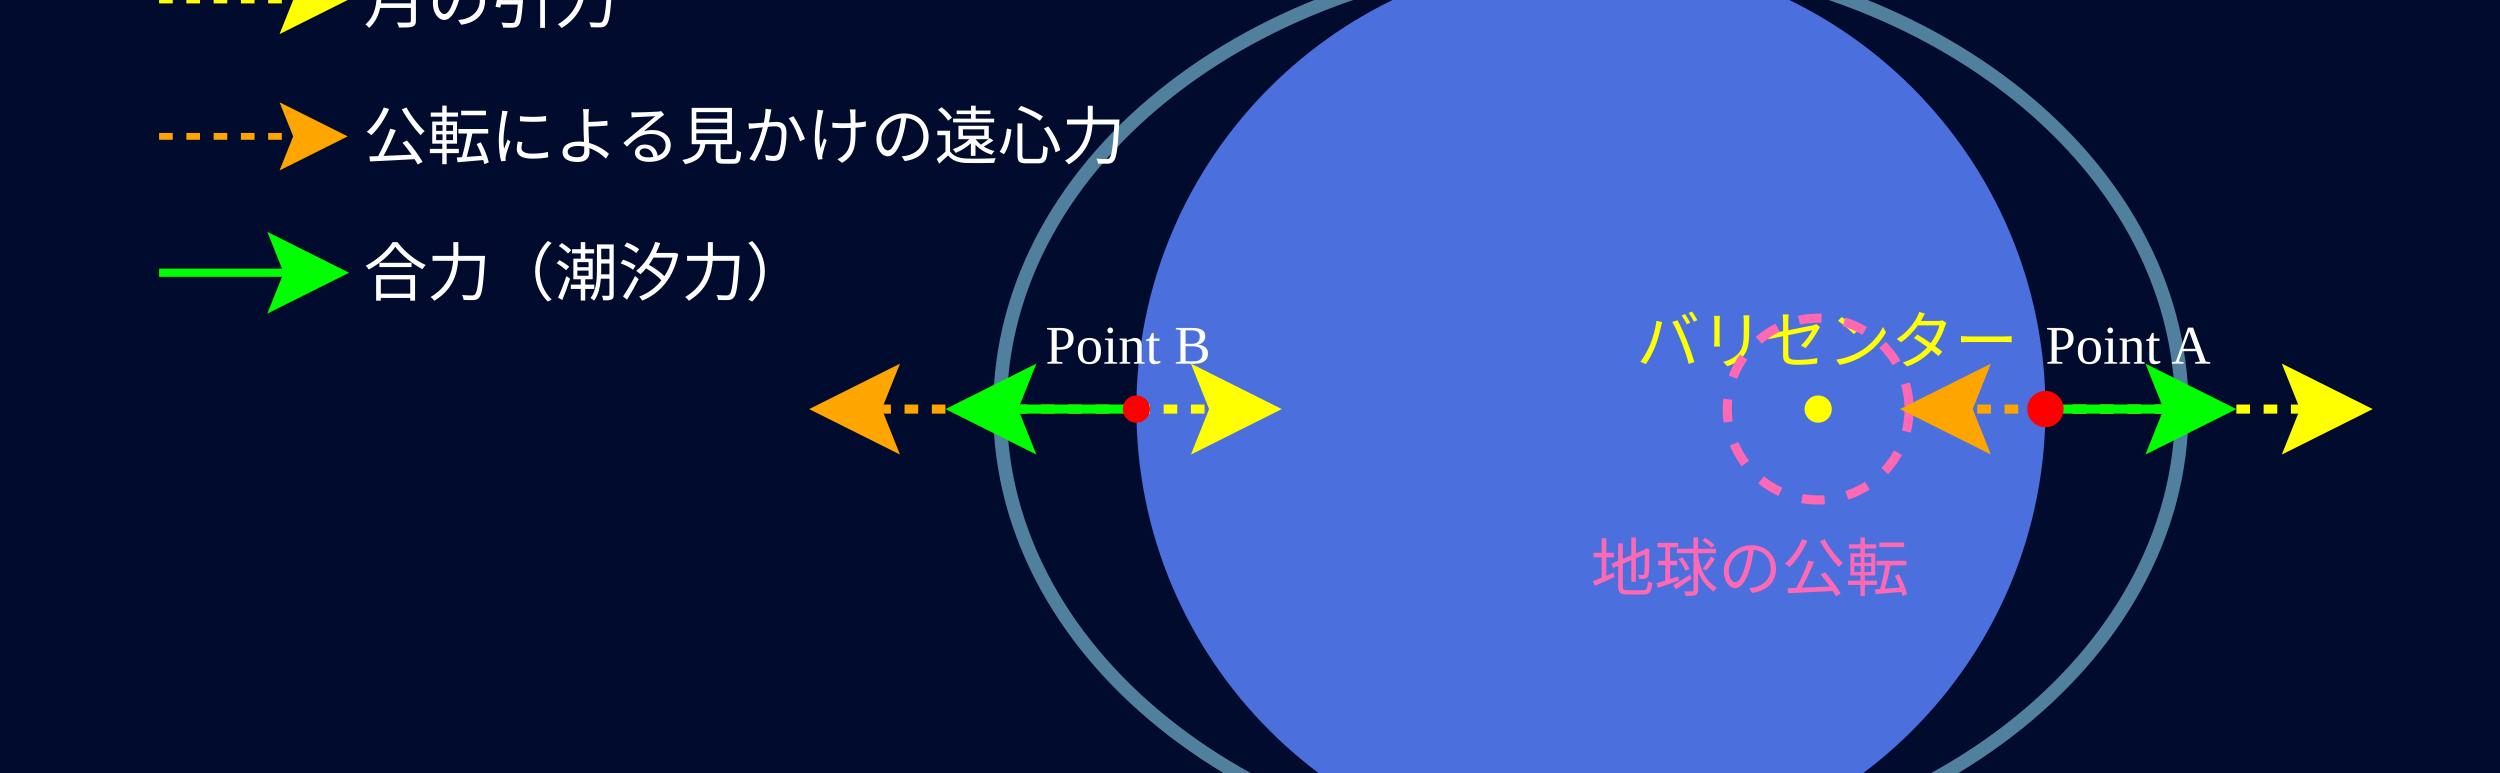
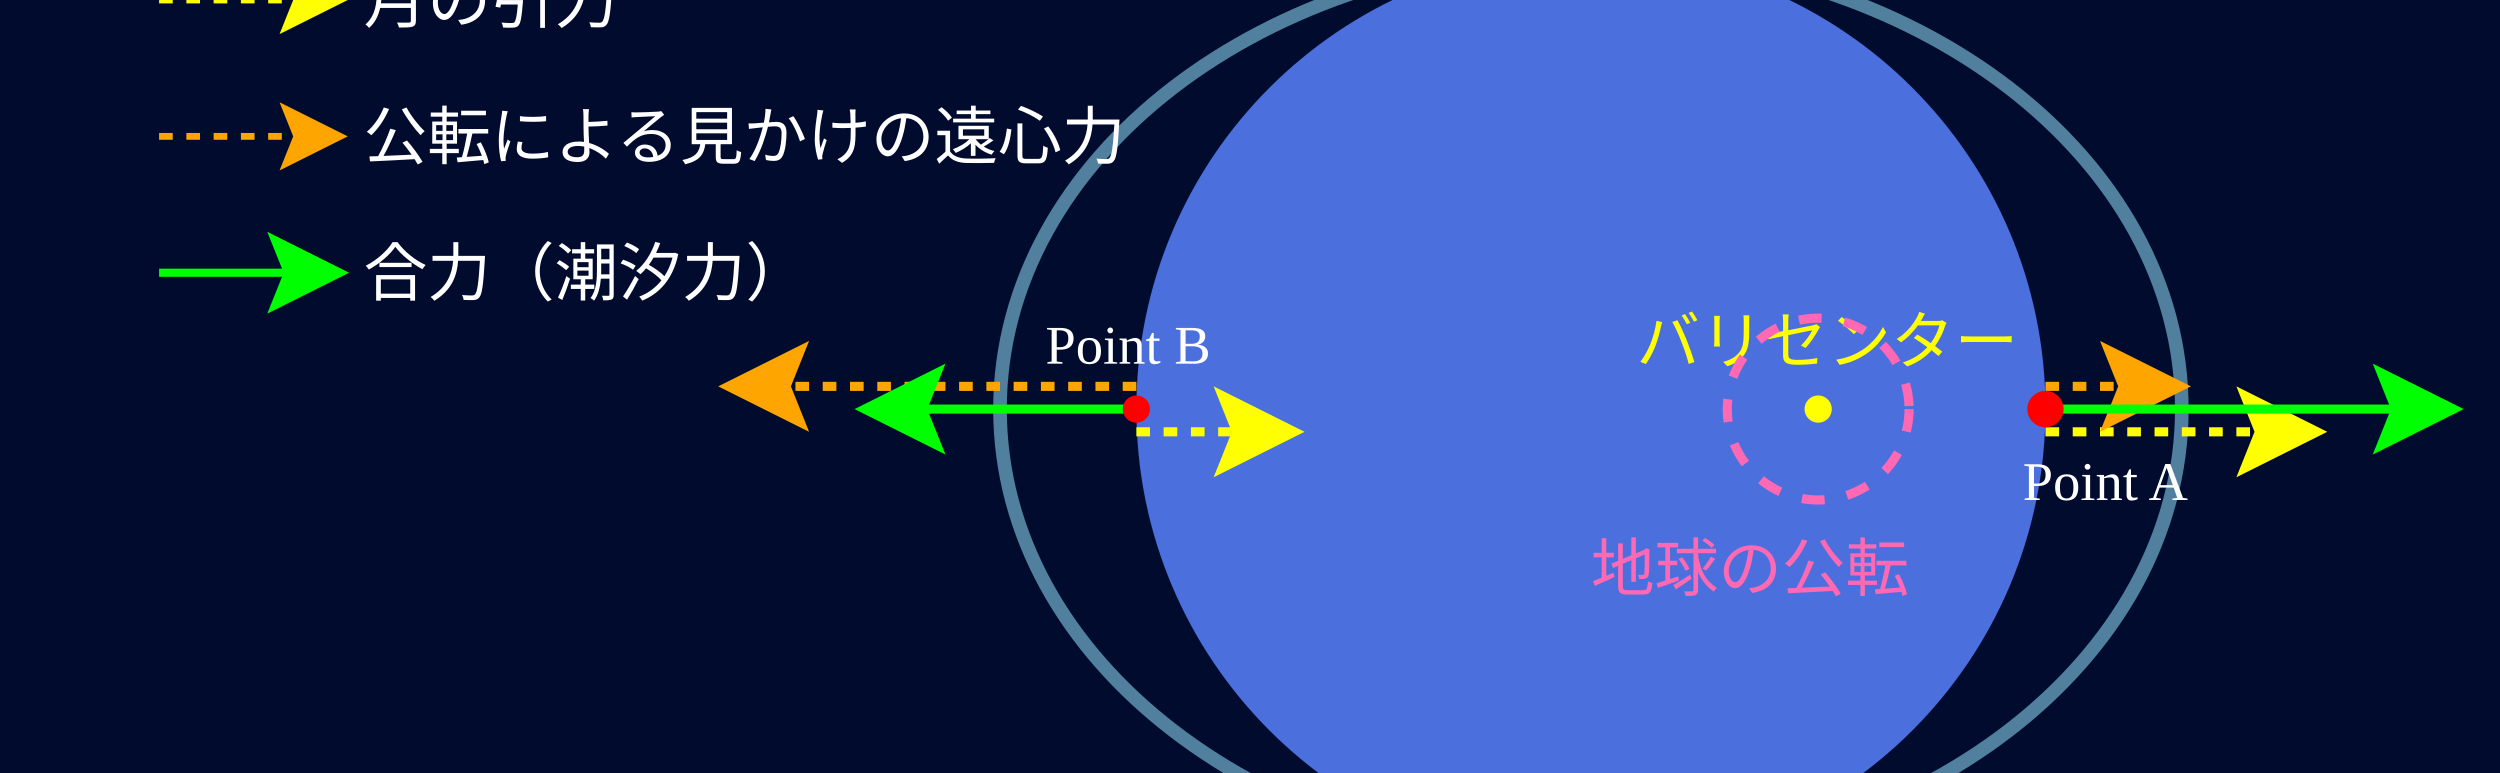
<svg xmlns="http://www.w3.org/2000/svg" viewBox="0 50 550 170">
  <rect width="840" height="300" fill="#000B2E" />
  <g transform="translate(350,140)">
    <circle r="100" fill="#4B70DD" />
    <ellipse rx="130" ry="100" fill="none" stroke="#87CEEB" stroke-width="3" opacity="0.6" />
    <text x="50" y="-100" fill="#87CEEB" font-size="14">海水面</text>
    <circle cx="50" cy="0" r="3" fill="yellow" />
    <text x="10" y="-10" fill="yellow" font-size="14">バリセンター</text>
    <circle cx="50" cy="0" r="20" fill="none" stroke="#FF69B4" stroke-width="2" stroke-dasharray="5,5" />
    <text x="0" y="40" fill="#FF69B4" font-size="14">地球の公転</text>
    <g transform="translate(100,0)">
-       <path d="M0,0 L70,0" stroke="yellow" stroke-width="2" marker-end="url(#moon-arrow)" stroke-dasharray="3,3" />
-       <path d="M0,0 L-30,0" stroke="#FFA500" stroke-width="2" marker-end="url(#centrifugal-force-arrow)" stroke-dasharray="3,3" />
-       <path d="M0,0 L40,0" stroke="lime" stroke-width="2" marker-end="url(#resultant-force-arrow)" />
-       <text x="0" y="-10" fill="white" font-size="12">Point A</text>
+       <path d="M0,5 L60,5" stroke="yellow" stroke-width="2" marker-end="url(#moon-arrow)" stroke-dasharray="3,3" />
+       <path d="M0,-5 L30,-5" stroke="#FFA500" stroke-width="2" marker-end="url(#centrifugal-force-arrow)" stroke-dasharray="3,3" />
+       <path d="M0,0 L90,0" stroke="lime" stroke-width="2" marker-end="url(#resultant-force-arrow)" />
+       <text x="-5" y="20" fill="white" font-size="12">Point A</text>
      <circle r="4" fill="red" />
    </g>
    <g transform="translate(-100,0)">
-       <path d="M0,0 L30,0" stroke="yellow" stroke-width="2" marker-end="url(#moon-arrow)" stroke-dasharray="3,3" />
-       <path d="M0,0 L-70,0" stroke="#FFA500" stroke-width="2" marker-end="url(#centrifugal-force-arrow)" stroke-dasharray="3,3" />
-       <path d="M0,0 L-40,0" stroke="lime" stroke-width="2" marker-end="url(#resultant-force-arrow)" />
+       <path d="M0,5 L35,5" stroke="yellow" stroke-width="2" marker-end="url(#moon-arrow)" stroke-dasharray="3,3" />
+       <path d="M0,-5 L-90,-5" stroke="#FFA500" stroke-width="2" marker-end="url(#centrifugal-force-arrow)" stroke-dasharray="3,3" />
+       <path d="M0,0 L-60,0" stroke="lime" stroke-width="2" marker-end="url(#resultant-force-arrow)" />
      <text x="-20" y="-10" fill="white" font-size="12">Point B</text>
      <circle r="3" fill="red" />
    </g>
  </g>
  <defs>
    <marker id="moon-arrow" markerWidth="10" markerHeight="10" refX="9" refY="5" orient="auto">
      <path d="M0,0 L10,5 L0,10 L2,5 Z" fill="yellow" />
    </marker>
    <marker id="centrifugal-force-arrow" markerWidth="10" markerHeight="10" refX="9" refY="5" orient="auto">
      <path d="M0,0 L10,5 L0,10 L2,5 Z" fill="#FFA500" />
    </marker>
    <marker id="resultant-force-arrow" markerWidth="10" markerHeight="10" refX="9" refY="5" orient="auto">
      <path d="M0,0 L10,5 L0,10 L2,5 Z" fill="lime" />
    </marker>
  </defs>
  <g transform="translate(50,50)">
    <path d="M-15,0 L25,0" stroke="yellow" stroke-width="1.5" marker-end="url(#moon-arrow)" stroke-dasharray="3,3" />
    <text x="30" y="5" fill="white" font-size="14">月の引力</text>
    <path d="M-15,30 L25,30" stroke="#FFA500" stroke-width="1.5" marker-end="url(#centrifugal-force-arrow)" stroke-dasharray="3,3" />
    <text x="30" y="35" fill="white" font-size="14">公転による見かけの遠心力</text>
    <path d="M-15,60 L25,60" stroke="lime" stroke-width="1.8" marker-end="url(#resultant-force-arrow)" />
    <text x="30" y="65" fill="white" font-size="14">合力（潮汐力）</text>
  </g>
</svg>
